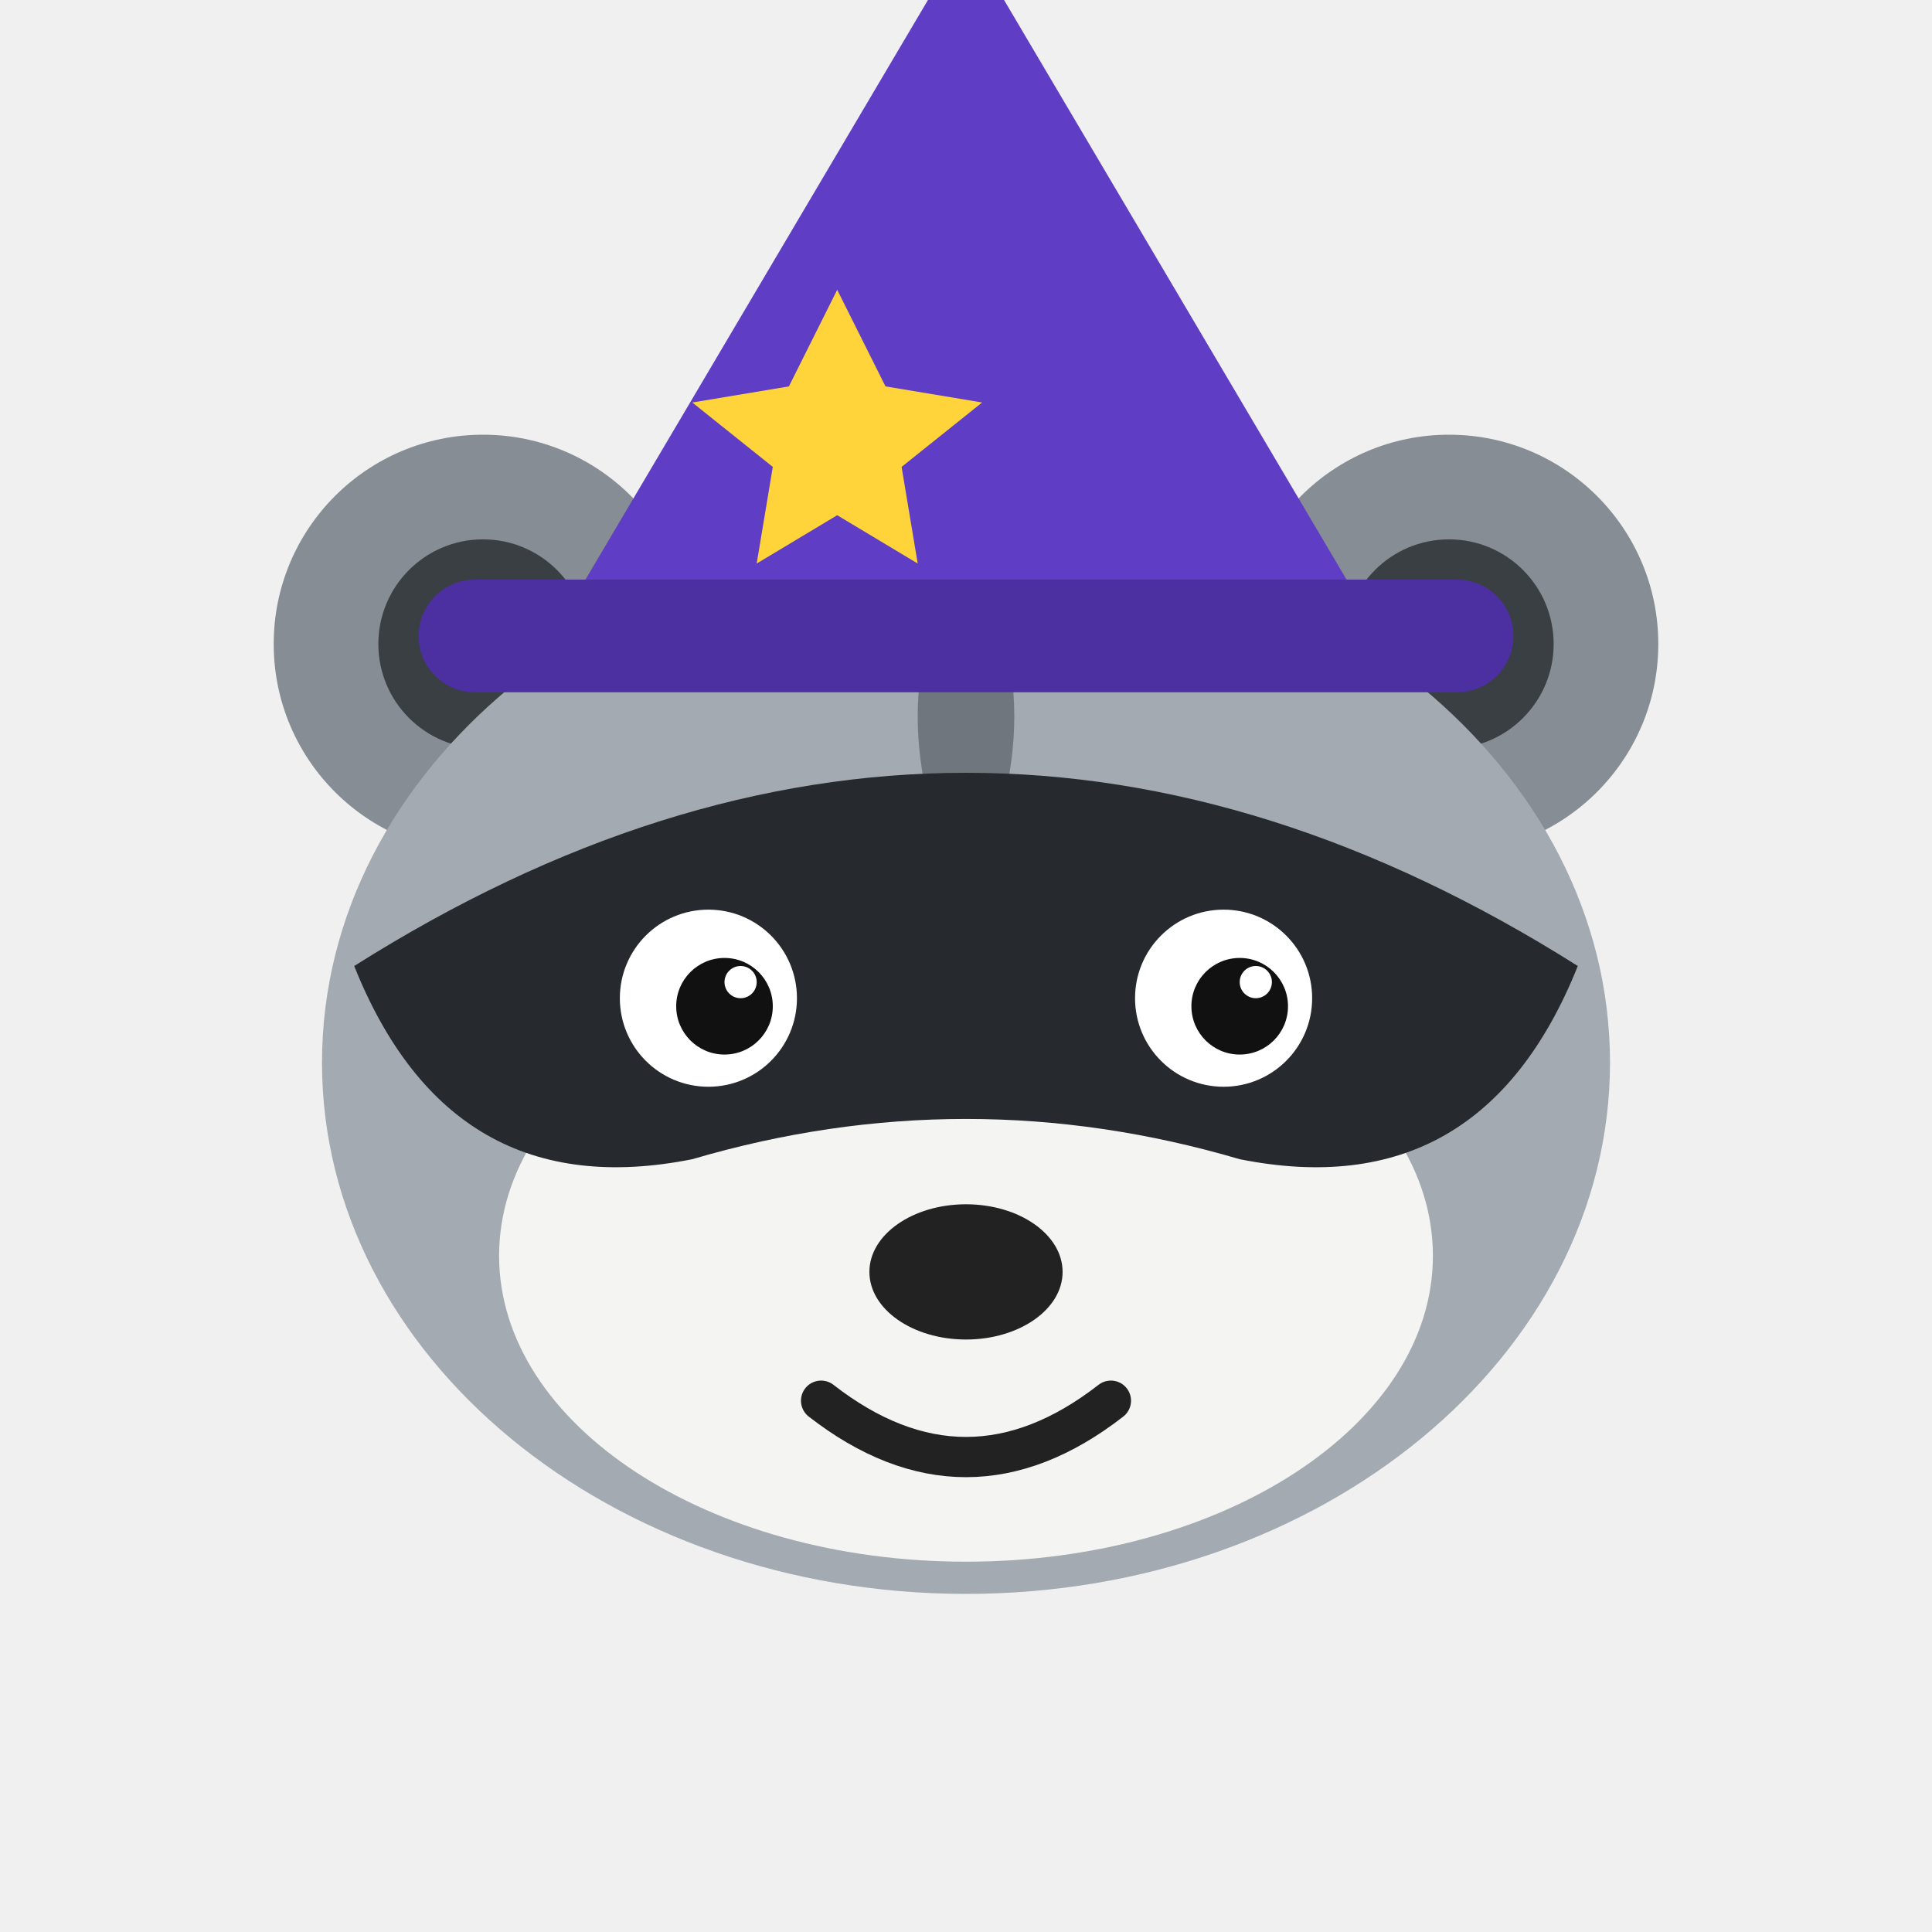
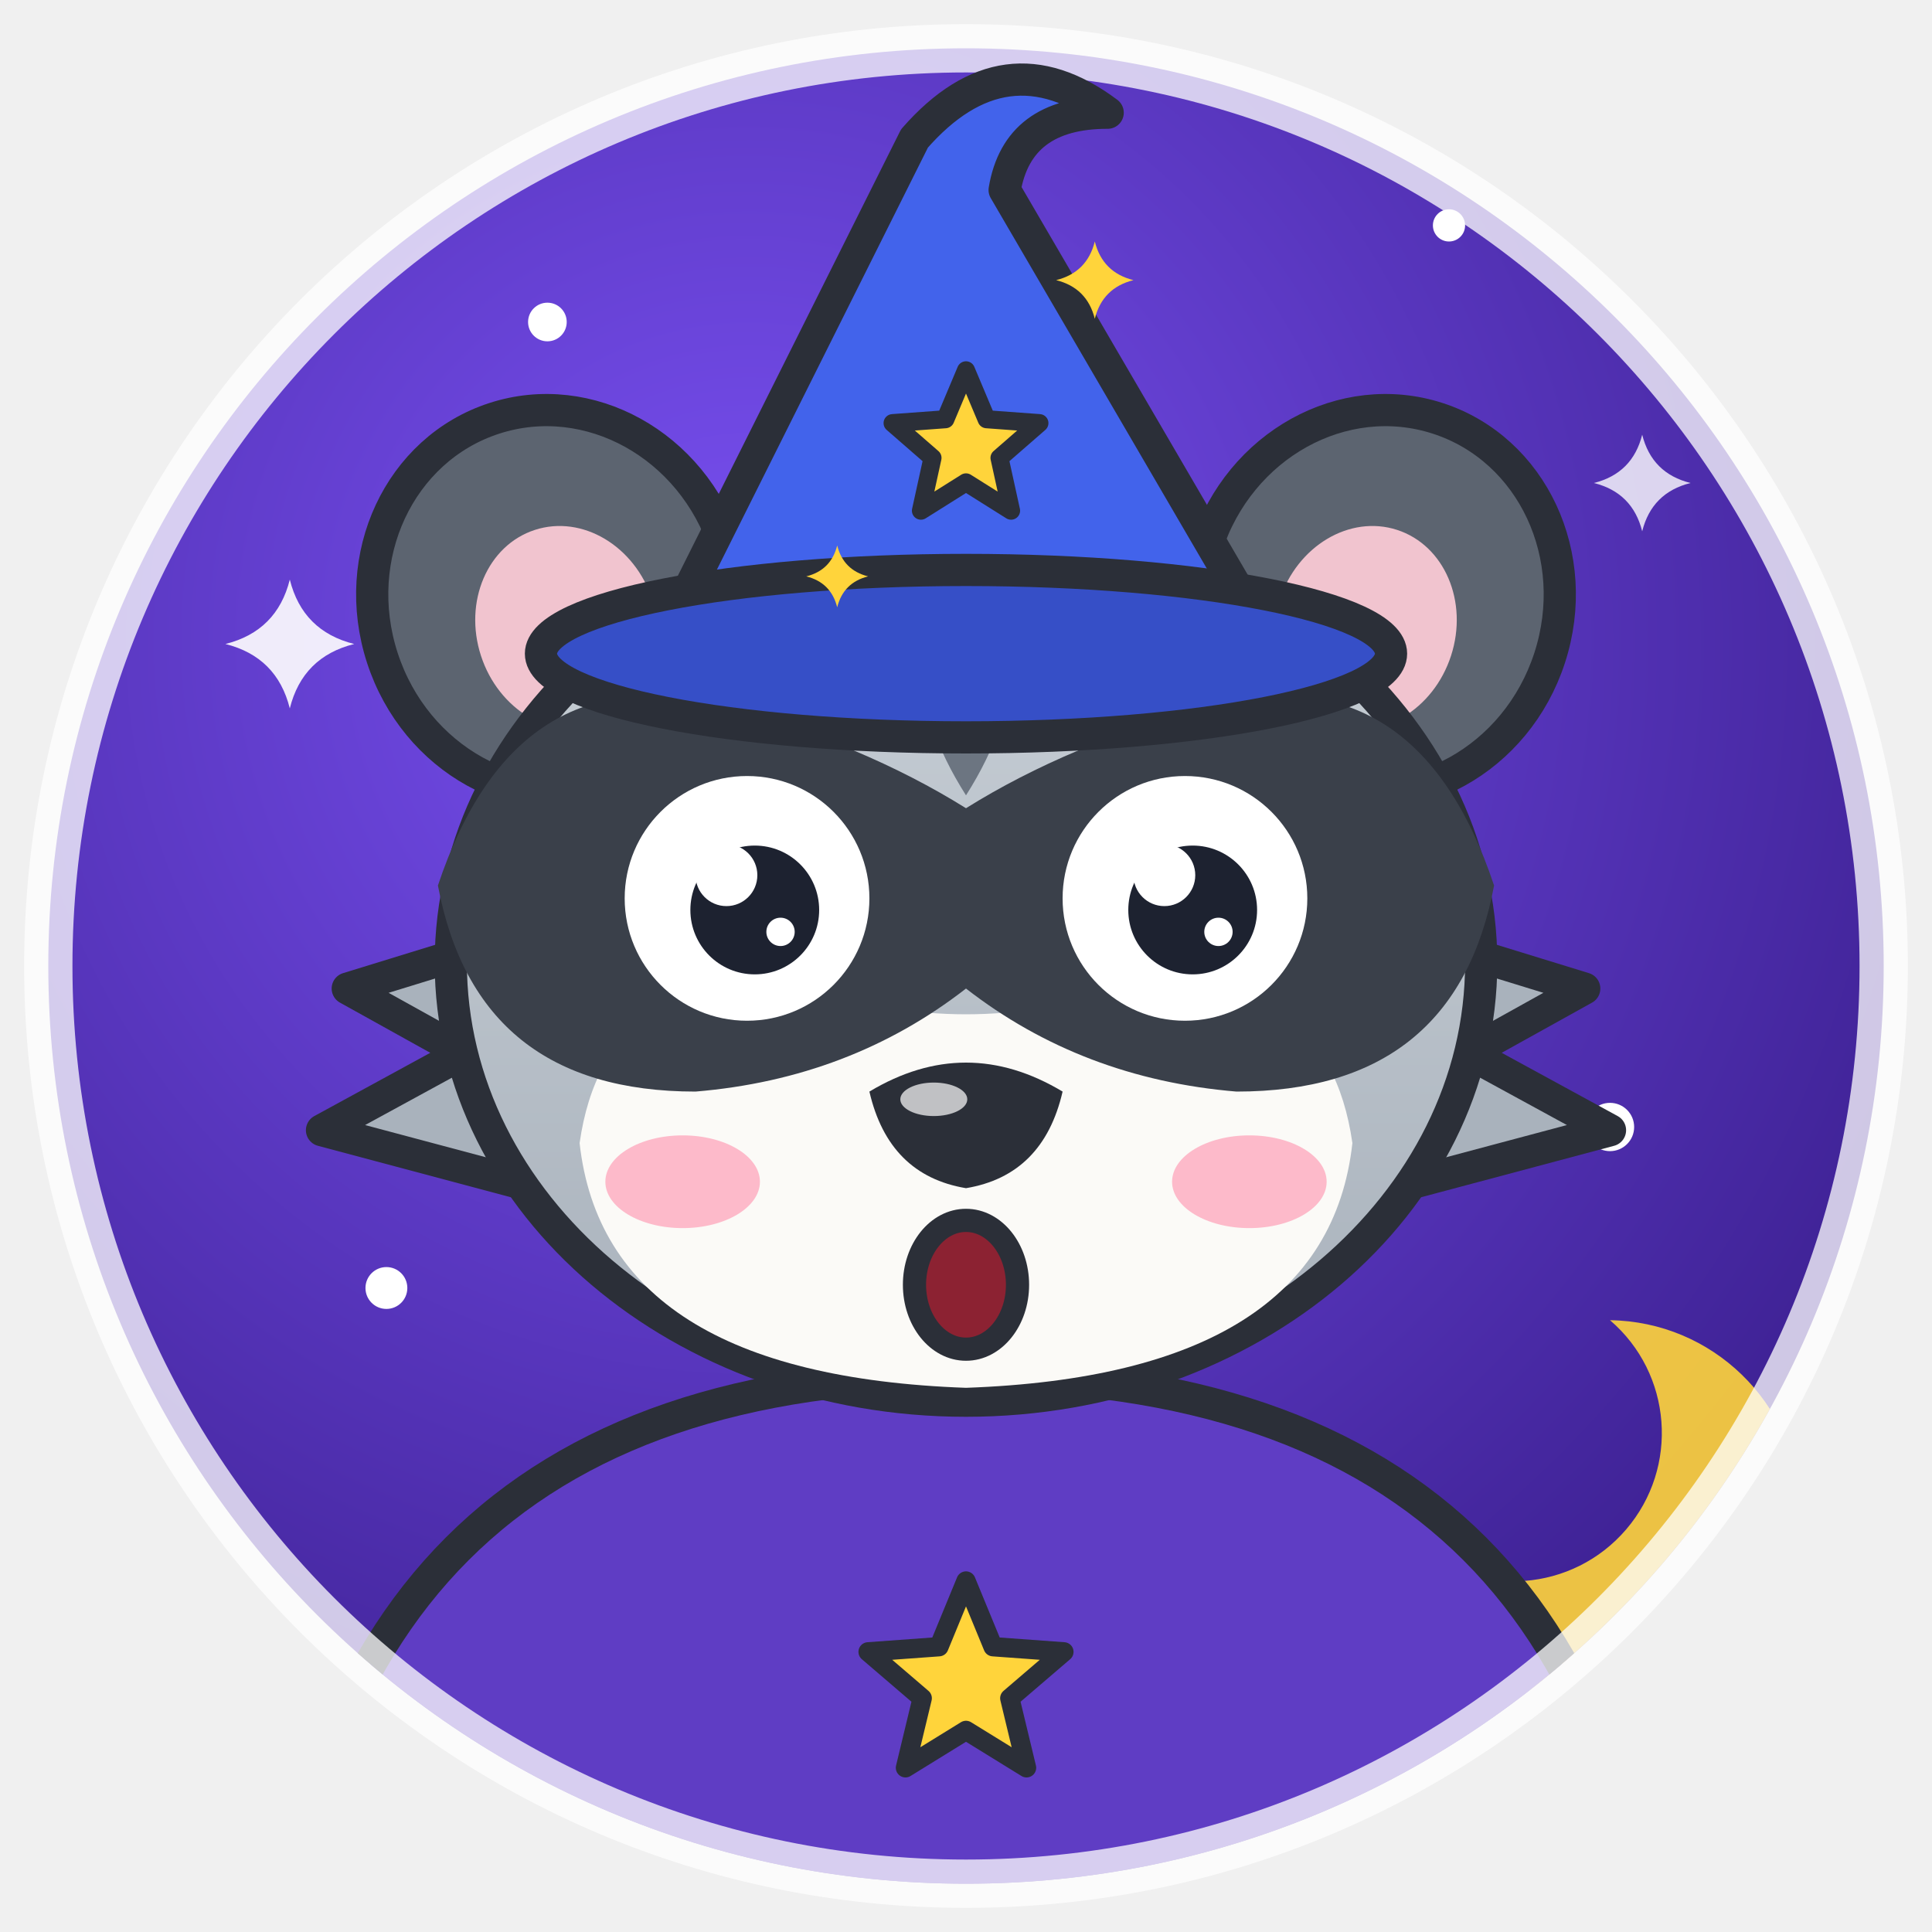
- <svg xmlns="http://www.w3.org/2000/svg" viewBox="0 0 120 120" width="512" height="512" role="img" aria-label="Wizard">
-   <g>
-     <circle cx="30" cy="40" r="13" fill="#868d94" />
-     <circle cx="90" cy="40" r="13" fill="#868d94" />
-     <circle cx="30" cy="40" r="6.5" fill="#3a3f44" />
-     <circle cx="90" cy="40" r="6.5" fill="#3a3f44" />
-     <ellipse cx="60" cy="66" rx="40" ry="33" fill="#a3aab1" />
-     <path d="M60 34 q-6 10 0 22 q6 -12 0 -22z" fill="#6f767d" />
-     <ellipse cx="60" cy="78" rx="29" ry="19" fill="#f4f4f2" />
-     <path d="M22 60 q38 -24 76 0 q-6 15 -21 12 q-17 -5 -34 0 q-15 3 -21 -12z" fill="#262a2e" />
-     <circle cx="44" cy="62" r="5.5" fill="#fff" />
-     <circle cx="76" cy="62" r="5.5" fill="#fff" />
-     <circle cx="45" cy="62.5" r="3" fill="#111" />
-     <circle cx="77" cy="62.5" r="3" fill="#111" />
-     <circle cx="46" cy="61" r="1" fill="#fff" />
-     <circle cx="78" cy="61" r="1" fill="#fff" />
-     <ellipse cx="60" cy="79" rx="6" ry="4.2" fill="#222" />
-     <path d="M51 87 q9 7 18 0" stroke="#222" stroke-width="2.5" fill="none" stroke-linecap="round" />
+ <svg xmlns="http://www.w3.org/2000/svg" viewBox="0 0 120 120" width="512" height="512" role="img" aria-label="Wizard" class="raccoon-avatar">
+   <defs>
+     <radialGradient id="rc_R_0_-bg" cx="0.38" cy="0.32" r="0.75">
+       <stop offset="0" stop-color="#7950f2" />
+       <stop offset="1" stop-color="#3b1f8f" />
+     </radialGradient>
+     <clipPath id="rc_R_0_-clip">
+       <circle cx="60" cy="60" r="57" />
+     </clipPath>
+   </defs>
+   <g clip-path="url(#rc_R_0_-clip)">
+     <circle cx="60" cy="60" r="57" fill="url(#rc_R_0_-bg)" />
+     <g fill="#fff">
+       <path d="M18 36 Q18.8 39.2 22 40 Q18.8 40.8 18 44 Q17.2 40.8 14 40 Q17.2 39.2 18 36Z" opacity="0.9" />
+       <path d="M102 27 Q102.6 29.4 105 30 Q102.6 30.6 102 33 Q101.4 30.6 99 30 Q101.4 29.4 102 27Z" opacity="0.8" />
+       <circle cx="24" cy="80" r="1.3" />
+       <circle cx="100" cy="70" r="1.5" />
+       <circle cx="34" cy="20" r="1.2" />
+       <circle cx="90" cy="14" r="1" />
+       <path d="M88 96 a12 12 0 1 0 12 -14 a9 9 0 1 1 -12 14z" fill="#ffd43b" opacity="0.9" />
+     </g>
+     <g transform="translate(12 7) scale(0.8)">
+       <g stroke="#2b2f38" stroke-width="2.5" stroke-linejoin="round">
+         <path d="M6 152 q2 -54 54 -54 q52 0 54 54z" fill="#5f3dc4" />
+         <path d="M60.0,114.0L62.1,119.1L67.6,119.5L63.4,123.1L64.7,128.5L60.0,125.6L55.3,128.5L56.6,123.1L52.4,119.5L57.9,119.1Z" fill="#ffd43b" stroke-width="1.5" />
+       </g>
+     </g>
+   </g>
+   <circle cx="60" cy="60" r="57" fill="none" stroke="#fff" stroke-opacity="0.75" stroke-width="3" />
+   <g transform="translate(12 7) scale(0.8)">
    <g>
-       <path d="M60 -4 l-26 44 h52z" fill="#5f3dc4" />
-       <rect x="26" y="36" width="68" height="7" rx="3.5" fill="#4c2fa0" />
-       <path d="M52 18 l3 6 l6 1 l-5 4 l1 6 l-5 -3 l-5 3 l1 -6 l-5 -4 l6 -1z" fill="#ffd43b" />
+       <defs>
+         <linearGradient id="rc_R_9_-fur" x1="0" y1="0" x2="0" y2="1">
+           <stop offset="0" stop-color="#c9d0d7" />
+           <stop offset="1" stop-color="#a9b2bc" />
+         </linearGradient>
+         <linearGradient id="rc_R_9_-gold" x1="0" y1="0" x2="0" y2="1">
+           <stop offset="0" stop-color="#ffe066" />
+           <stop offset="1" stop-color="#f59f00" />
+         </linearGradient>
+       </defs>
+       <g stroke="#2b2f38" stroke-width="2.5">
+         <ellipse cx="28" cy="38" rx="14" ry="15" fill="#5c6470" transform="rotate(-18 28 38)" />
+         <ellipse cx="92" cy="38" rx="14" ry="15" fill="#5c6470" transform="rotate(18 92 38)" />
+       </g>
+       <ellipse cx="29" cy="40" rx="7" ry="8" fill="#f1c4cf" transform="rotate(-18 29 40)" />
+       <ellipse cx="91" cy="40" rx="7" ry="8" fill="#f1c4cf" transform="rotate(18 91 40)" />
+       <path d="M25 64 l-13 4 l9 5 l-11 6 l15 4z M95 64 l13 4 l-9 5 l11 6 l-15 4z" fill="#a9b2bc" stroke="#2b2f38" stroke-width="2.5" stroke-linejoin="round" />
+       <ellipse cx="60" cy="66" rx="40" ry="34" fill="url(#rc_R_9_-fur)" stroke="#2b2f38" stroke-width="2.5" />
+       <path d="M60 33 q-7 9 0 20 q7 -11 0 -20z" fill="#6c7581" />
+       <path d="M30 80 q2 -14 18 -12 q12 4 24 0 q16 -2 18 12 q-2 18 -30 19 q-28 -1 -30 -19z" fill="#fbfaf7" />
+       <path d="M33 47 q8 -6 16 -2 M87 47 q-8 -6 -16 -2" stroke="#fbfaf7" stroke-width="4" fill="none" stroke-linecap="round" />
+       <path d="M19 60 q6 -18 22 -14 q11 3 19 8 q8 -5 19 -8 q16 -4 22 14 q-3 16 -20 16 q-12 -1 -21 -8 q-9 7 -21 8 q-17 0 -20 -16z" fill="#3a404a" />
+       <g>
+         <circle cx="43" cy="61" r="9.5" fill="#fff" />
+         <circle cx="43.6" cy="61.9" r="5" fill="#1d2230" />
+         <circle cx="41.4" cy="59.2" r="2.4" fill="#fff" />
+         <circle cx="45.6" cy="63.6" r="1.1" fill="#fff" />
+       </g>
+       <g>
+         <circle cx="77" cy="61" r="9.5" fill="#fff" />
+         <circle cx="77.6" cy="61.9" r="5" fill="#1d2230" />
+         <circle cx="75.4" cy="59.2" r="2.4" fill="#fff" />
+         <circle cx="79.6" cy="63.6" r="1.1" fill="#fff" />
+       </g>
+       <ellipse cx="38" cy="83" rx="6" ry="3.6" fill="#ff8fab" opacity="0.6" />
+       <ellipse cx="82" cy="83" rx="6" ry="3.6" fill="#ff8fab" opacity="0.6" />
+       <path d="M52.5 76 q7.5 -4.5 15 0 q-1.5 6.5 -7.5 7.5 q-6 -1 -7.5 -7.5z" fill="#2b2f38" />
+       <ellipse cx="57.5" cy="76.6" rx="2.6" ry="1.3" fill="#fff" opacity="0.7" />
+       <ellipse cx="60" cy="91" rx="4" ry="5" fill="#8c2232" stroke="#2b2f38" stroke-width="1.8" />
+       <g stroke="#2b2f38" stroke-width="2.5" stroke-linejoin="round">
+         <path d="M36 42 L56 2 q7 -8 15 -2 q-7 0 -8 6 L84 42z" fill="#4263eb" />
+         <ellipse cx="60" cy="42" rx="33" ry="6.5" fill="#364fc7" />
+         <path d="M60.0,20.0L61.6,23.8L65.7,24.1L62.6,26.8L63.5,30.9L60.0,28.7L56.5,30.9L57.4,26.8L54.3,24.1L58.4,23.8Z" fill="#ffd43b" stroke-width="1.4" />
+         <path d="M70 10 Q70.6 12.4 73 13 Q70.6 13.6 70 16 Q69.4 13.6 67 13 Q69.4 12.4 70 10Z" fill="#ffd43b" stroke="none" />
+         <path d="M50 33.6 Q50.48 35.52 52.4 36 Q50.48 36.48 50 38.4 Q49.52 36.48 47.6 36 Q49.52 35.52 50 33.6Z" fill="#ffd43b" stroke="none" />
+       </g>
    </g>
  </g>
</svg>
